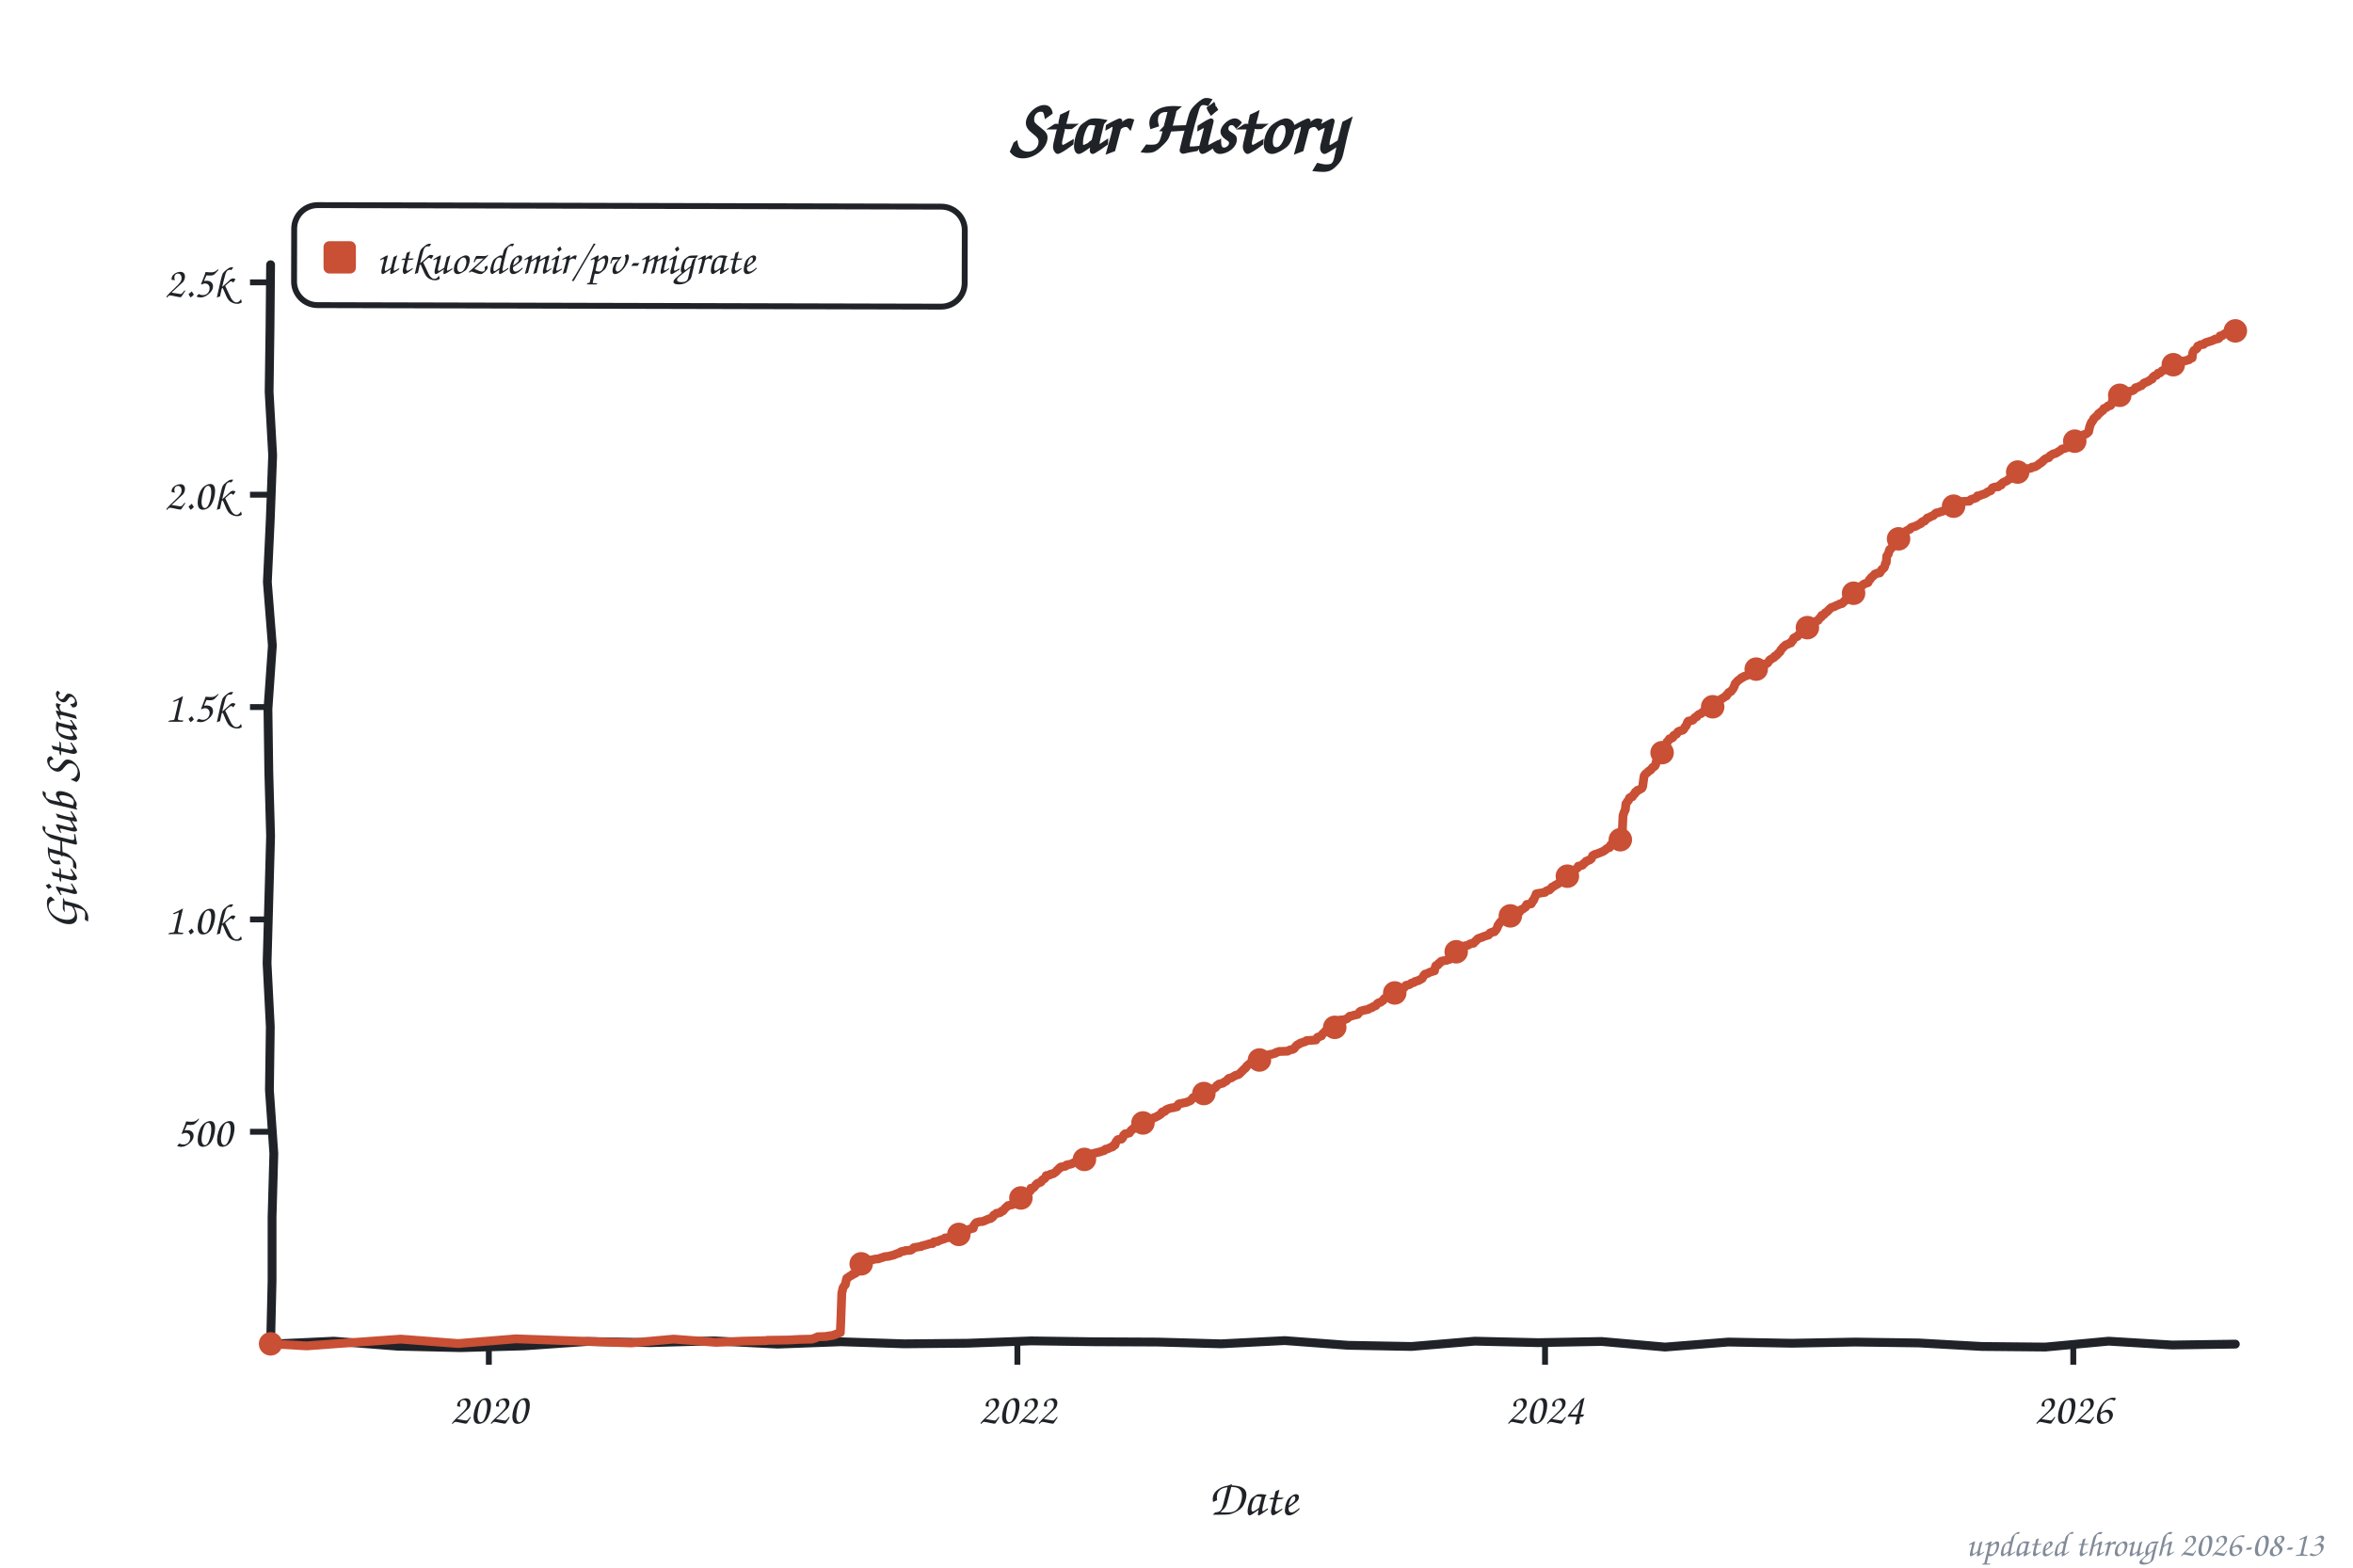
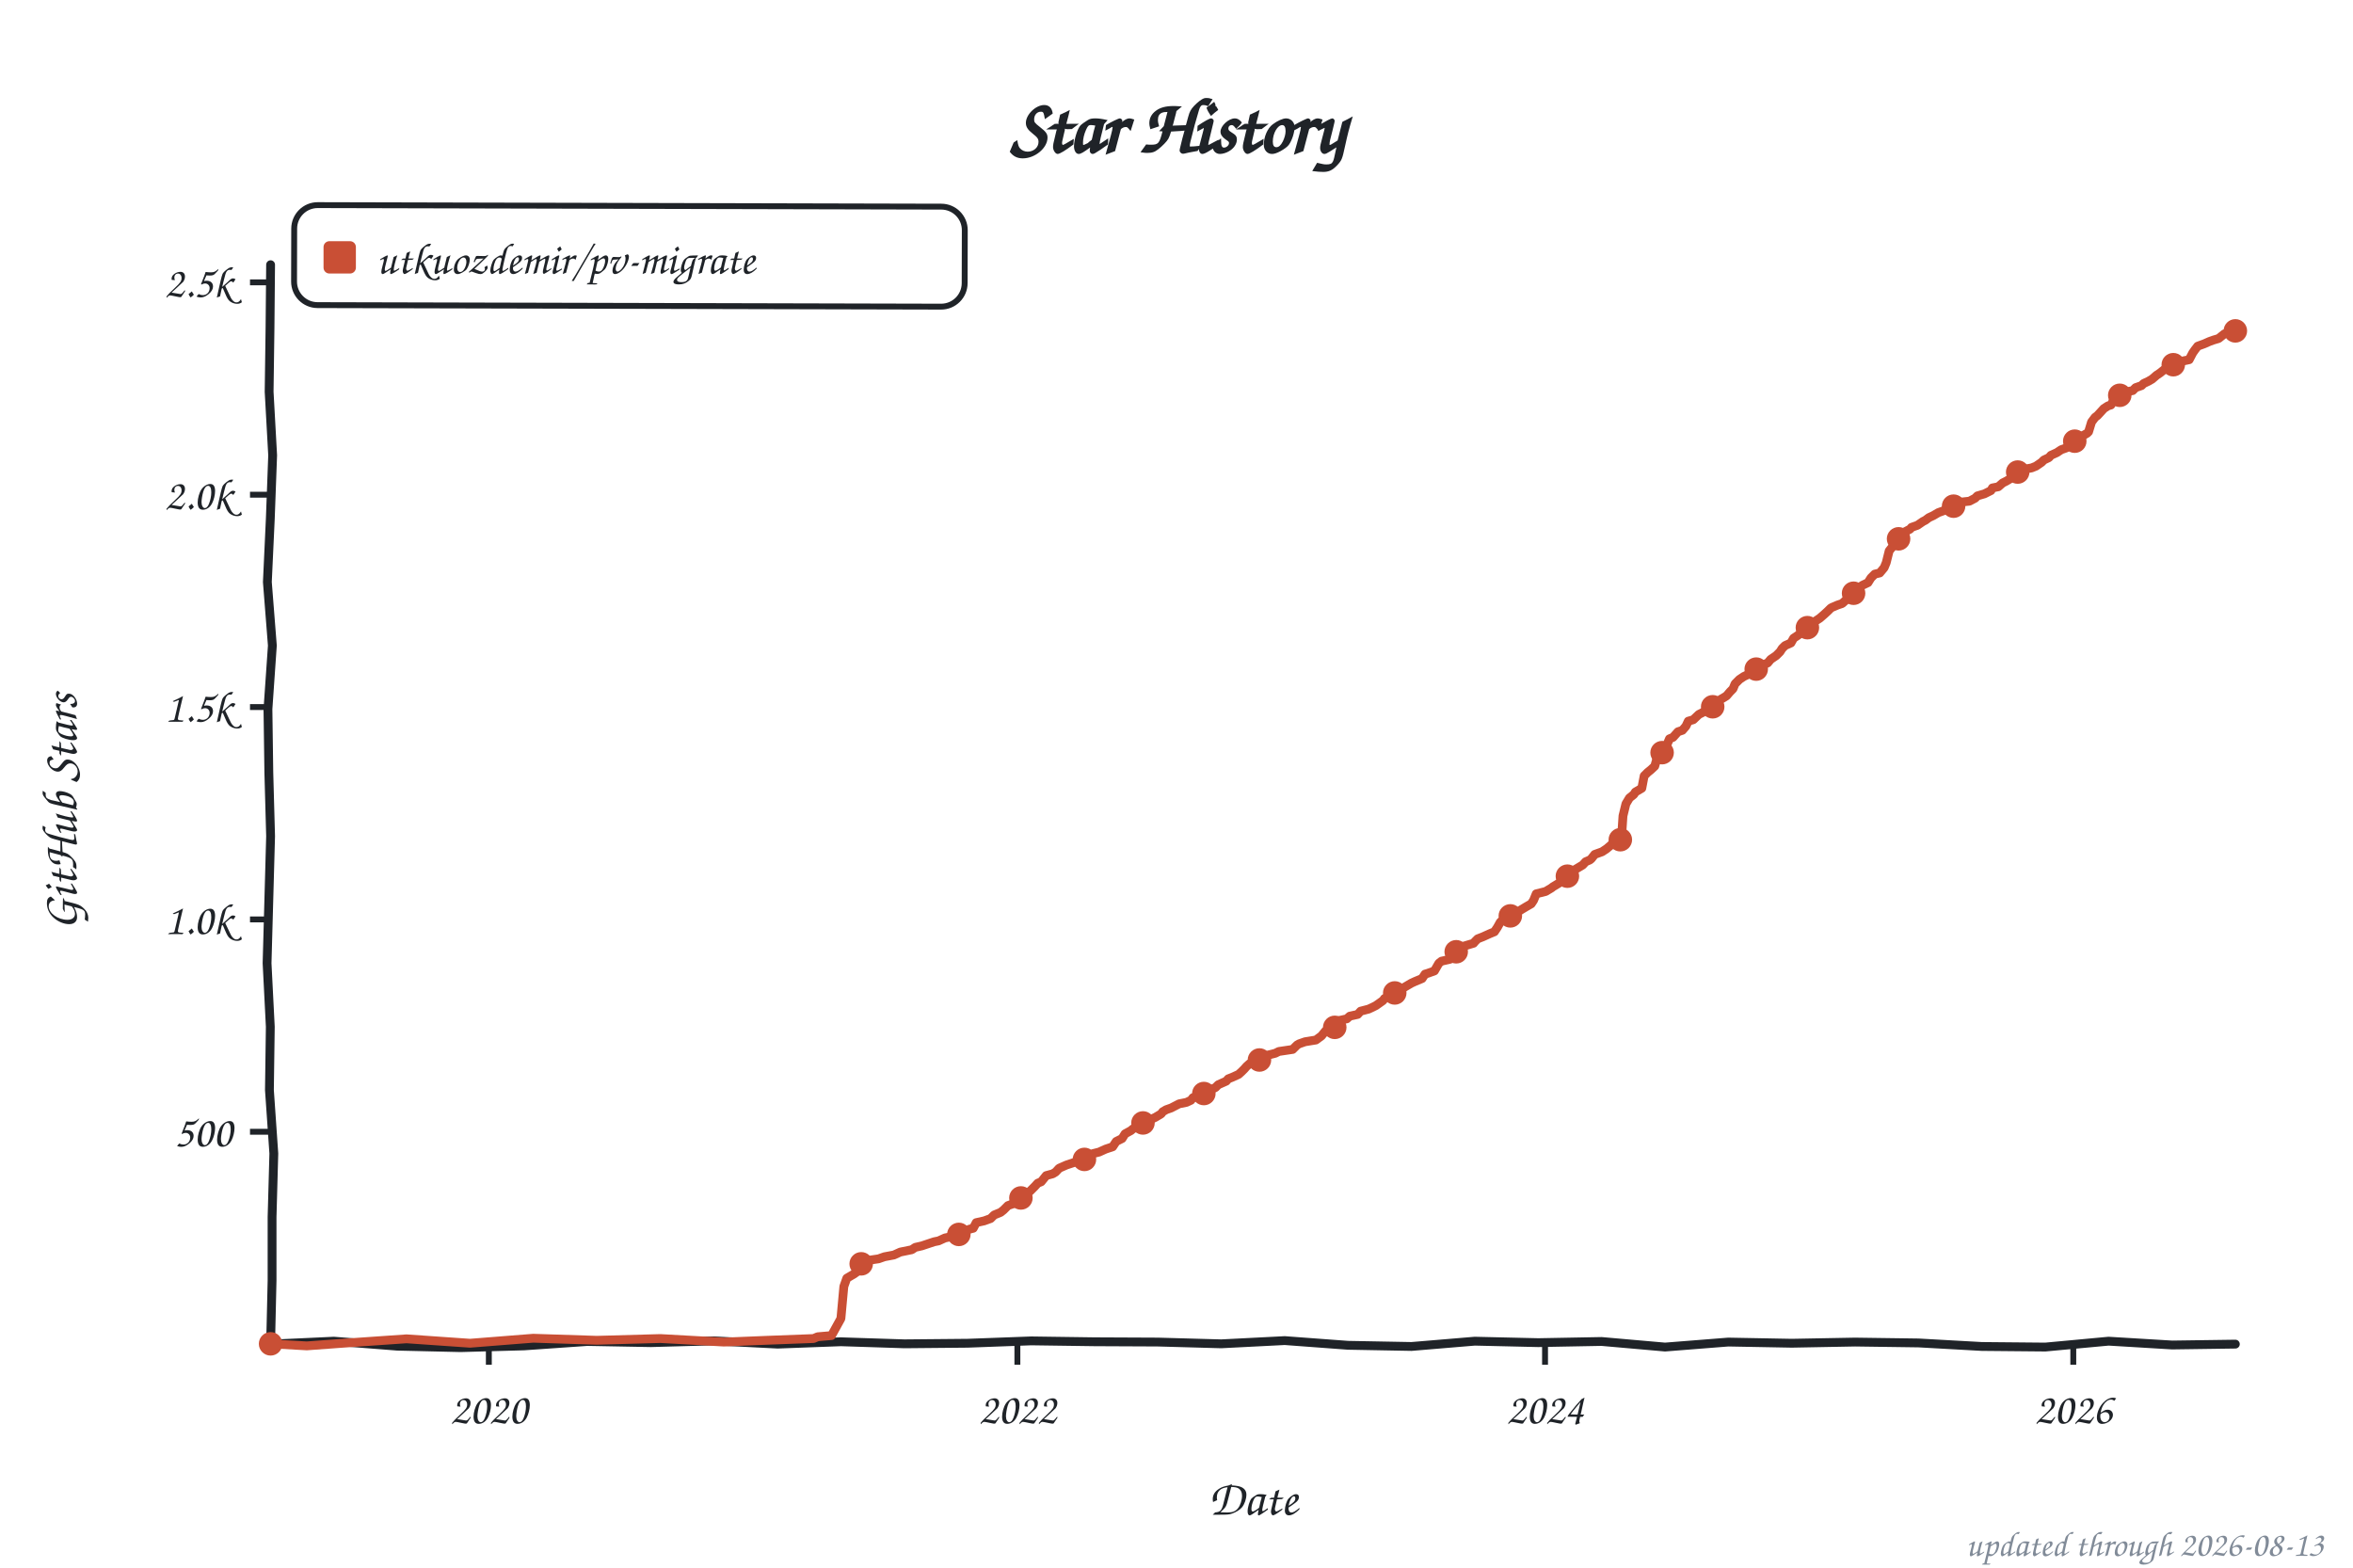
<svg xmlns="http://www.w3.org/2000/svg" width="800" height="533" viewBox="0 0 800 533" role="img" aria-label="Star history of utkuozdemir/pv-migrate">
  <style>text{font-family:"Comic Sans MS","Chalkboard SE","Comic Neue","Marker Felt",cursive}</style>
  <text x="400" y="52" font-size="26" font-weight="bold" text-anchor="middle" fill="#1f2328">Star History</text>
  <rect x="100" y="70" width="228" height="34" rx="8" fill="none" stroke="#1f2328" stroke-width="2" transform="rotate(0.14 214 87)" />
  <rect x="110" y="82" width="11" height="11" rx="2" fill="#c94f35" />
-   <text x="128" y="93" font-size="15" fill="#1f2328">utkuozdemir/pv-migrate</text>
+   <text x="128" y="93" font-size="15" fill="#1f2328" textLength="189" lengthAdjust="spacingAndGlyphs">utkuozdemir/pv-migrate</text>
  <line x1="85" y1="384.8" x2="92" y2="384.8" stroke="#1f2328" stroke-width="2" />
  <text x="79" y="389.8" font-size="15" text-anchor="end" fill="#1f2328">500</text>
  <line x1="85" y1="312.6" x2="92" y2="312.6" stroke="#1f2328" stroke-width="2" />
  <text x="79" y="317.6" font-size="15" text-anchor="end" fill="#1f2328">1.0k</text>
  <line x1="85" y1="240.4" x2="92" y2="240.4" stroke="#1f2328" stroke-width="2" />
  <text x="79" y="245.4" font-size="15" text-anchor="end" fill="#1f2328">1.5k</text>
  <line x1="85" y1="168.2" x2="92" y2="168.2" stroke="#1f2328" stroke-width="2" />
  <text x="79" y="173.2" font-size="15" text-anchor="end" fill="#1f2328">2.0k</text>
  <line x1="85" y1="96.0" x2="92" y2="96.0" stroke="#1f2328" stroke-width="2" />
  <text x="79" y="101.0" font-size="15" text-anchor="end" fill="#1f2328">2.5k</text>
  <line x1="166.2" y1="457" x2="166.2" y2="464" stroke="#1f2328" stroke-width="2" />
  <text x="166.2" y="484" font-size="15" text-anchor="middle" fill="#1f2328">2020</text>
  <line x1="345.9" y1="457" x2="345.9" y2="464" stroke="#1f2328" stroke-width="2" />
  <text x="345.9" y="484" font-size="15" text-anchor="middle" fill="#1f2328">2022</text>
  <line x1="525.3" y1="457" x2="525.3" y2="464" stroke="#1f2328" stroke-width="2" />
  <text x="525.3" y="484" font-size="15" text-anchor="middle" fill="#1f2328">2024</text>
  <line x1="704.9" y1="457" x2="704.9" y2="464" stroke="#1f2328" stroke-width="2" />
  <text x="704.9" y="484" font-size="15" text-anchor="middle" fill="#1f2328">2026</text>
  <text x="426" y="515" font-size="17" text-anchor="middle" fill="#1f2328">Date</text>
  <text x="26" y="276" font-size="17" text-anchor="middle" fill="#1f2328" transform="rotate(-90 26 276)">GitHub Stars</text>
  <path d="M 92.0,90.0 L 91.8,111.6 L 91.5,133.2 L 92.7,154.8 L 91.9,176.4 L 90.9,197.9 L 92.6,219.5 L 91.1,241.1 L 91.4,262.7 L 92.0,284.3 L 91.4,305.9 L 90.8,327.5 L 91.9,349.1 L 91.6,370.6 L 93.1,392.2 L 92.5,413.8 L 92.5,435.4 L 92.0,457.0 L 113.5,456.0 L 135.1,457.7 L 156.6,458.2 L 178.2,457.6 L 199.7,456.1 L 221.3,456.5 L 242.8,455.9 L 264.4,457.0 L 285.9,456.2 L 307.5,456.9 L 329.0,456.7 L 350.6,455.9 L 372.1,456.2 L 393.7,456.3 L 415.2,456.9 L 436.8,455.8 L 458.3,457.4 L 479.9,457.8 L 501.4,456.0 L 523.0,456.5 L 544.5,456.1 L 566.1,458.0 L 587.6,456.3 L 609.2,456.7 L 630.7,456.3 L 652.3,456.6 L 673.8,457.8 L 695.4,458.0 L 716.9,456.0 L 738.5,457.3 L 760.0,457.0" fill="none" stroke="#1f2328" stroke-width="3" stroke-linecap="round" stroke-linejoin="round" />
-   <path d="M 92.0,456.9 L 104.3,457.6 L 116.6,456.7 L 136.2,455.3 L 155.8,456.8 L 175.4,455.2 L 195.0,455.9 L 214.6,456.6 L 229.0,455.3 L 243.4,456.4 L 246.1,456.3 L 250.0,456.1 L 252.2,456.0 L 260.6,455.8 L 260.8,455.7 L 268.2,455.6 L 271.7,455.4 L 276.1,455.3 L 276.6,455.1 L 277.1,455.0 L 277.3,454.8 L 277.8,454.7 L 278.0,454.5 L 281.0,454.4 L 281.2,454.3 L 282.7,454.1 L 283.2,454.0 L 285.4,453.2 L 285.7,453.1 L 285.9,448.3 L 286.2,439.7 L 286.4,438.8 L 286.6,437.9 L 286.9,437.4 L 287.1,437.1 L 287.4,436.8 L 287.6,435.8 L 287.9,434.6 L 288.1,434.5 L 288.4,434.3 L 288.6,434.2 L 288.9,433.9 L 289.6,433.6 L 289.8,433.3 L 290.3,433.2 L 290.6,433.0 L 290.8,432.9 L 291.1,432.7 L 291.3,432.5 L 291.6,432.2 L 292.1,431.9 L 292.3,430.3 L 292.5,430.0 L 292.8,429.7 L 293.0,429.6 L 293.5,429.4 L 294.5,429.3 L 294.8,429.1 L 295.3,428.8 L 295.7,428.6 L 296.0,428.4 L 296.7,428.3 L 297.5,428.1 L 298.7,428.0 L 299.2,427.8 L 300.2,427.5 L 300.4,427.4 L 300.7,427.3 L 302.4,427.1 L 302.6,427.0 L 303.9,426.7 L 304.3,426.5 L 305.1,426.2 L 305.8,426.0 L 306.1,425.7 L 306.6,425.5 L 307.3,425.4 L 307.8,425.2 L 309.5,425.1 L 310.0,424.9 L 310.5,424.4 L 310.7,424.2 L 311.2,424.1 L 312.5,423.9 L 313.2,423.8 L 313.4,423.6 L 313.9,423.5 L 315.4,423.1 L 315.9,422.9 L 317.1,422.8 L 317.4,422.3 L 317.6,422.2 L 318.8,422.1 L 319.1,421.9 L 319.8,421.6 L 320.1,421.5 L 321.1,421.2 L 321.3,420.9 L 322.5,420.8 L 324.5,420.5 L 325.7,420.0 L 326.0,419.7 L 326.2,419.5 L 326.5,419.3 L 327.2,419.2 L 327.4,418.9 L 328.2,418.7 L 328.9,418.3 L 329.2,418.2 L 329.4,418.0 L 329.7,417.9 L 330.4,417.7 L 330.9,417.6 L 331.1,416.7 L 331.4,416.3 L 331.6,416.0 L 331.9,415.7 L 332.9,415.4 L 334.1,415.3 L 334.6,415.1 L 335.3,414.8 L 336.0,414.5 L 336.3,414.4 L 336.8,414.3 L 337.0,414.1 L 337.5,413.8 L 337.8,413.2 L 338.0,413.1 L 338.5,412.8 L 338.8,412.5 L 339.7,412.4 L 340.2,412.2 L 340.5,411.8 L 341.0,411.7 L 341.2,411.4 L 341.5,411.1 L 341.9,410.6 L 342.2,410.4 L 342.7,409.9 L 343.2,409.8 L 344.2,409.6 L 344.4,409.3 L 344.7,409.2 L 345.4,408.8 L 345.6,408.6 L 346.1,408.3 L 346.4,408.2 L 346.6,408.0 L 346.9,407.8 L 347.1,407.3 L 347.4,407.0 L 347.6,406.9 L 348.1,406.5 L 348.6,406.3 L 348.8,406.0 L 349.1,405.9 L 349.3,405.4 L 349.8,405.3 L 350.3,404.9 L 350.5,404.0 L 351.3,403.9 L 351.8,403.4 L 352.0,403.1 L 352.3,402.7 L 352.5,402.6 L 352.8,402.3 L 353.5,402.1 L 353.7,402.0 L 354.0,401.8 L 354.2,401.4 L 354.5,401.1 L 355.2,400.7 L 355.5,400.3 L 355.7,399.7 L 356.9,399.5 L 357.2,399.2 L 357.9,399.1 L 358.2,399.0 L 358.4,398.8 L 358.9,398.5 L 359.2,398.2 L 359.4,397.9 L 359.6,397.8 L 359.9,397.5 L 360.1,397.2 L 360.4,397.1 L 360.6,396.8 L 362.3,396.5 L 362.6,396.1 L 363.6,395.9 L 364.1,395.8 L 364.6,395.6 L 365.3,395.2 L 367.0,394.9 L 367.3,394.8 L 367.8,394.6 L 368.0,394.5 L 368.7,394.2 L 369.2,394.0 L 370.0,393.9 L 370.2,393.8 L 370.5,393.5 L 370.7,393.2 L 370.9,393.0 L 371.2,392.7 L 371.4,392.3 L 371.7,392.2 L 372.4,392.0 L 372.9,391.9 L 373.7,391.7 L 374.1,391.6 L 374.9,391.3 L 375.4,391.2 L 375.9,390.7 L 376.6,390.6 L 377.6,390.1 L 378.1,390.0 L 378.3,389.9 L 378.6,389.4 L 379.1,389.3 L 379.3,388.6 L 379.5,388.1 L 379.8,387.8 L 380.0,387.5 L 380.3,387.4 L 381.3,387.3 L 381.5,387.1 L 381.8,386.7 L 382.0,386.0 L 382.5,385.5 L 383.2,385.4 L 384.0,385.2 L 384.5,384.4 L 384.7,384.2 L 385.0,384.1 L 385.2,383.8 L 385.4,383.6 L 385.7,383.5 L 385.9,383.4 L 386.4,383.2 L 386.9,383.1 L 387.4,382.8 L 387.7,382.2 L 387.9,381.9 L 388.6,381.8 L 389.1,381.6 L 389.4,381.5 L 389.6,381.3 L 389.9,381.2 L 390.4,380.9 L 391.3,380.6 L 391.6,380.5 L 392.1,380.2 L 392.3,380.0 L 392.8,379.9 L 393.3,379.6 L 393.6,379.5 L 393.8,379.3 L 394.1,379.2 L 394.5,378.9 L 394.8,378.7 L 395.0,378.2 L 395.3,378.0 L 396.0,377.9 L 396.3,377.6 L 396.5,377.3 L 397.0,377.1 L 397.2,377.0 L 397.5,376.9 L 398.2,376.7 L 399.0,376.6 L 399.7,376.4 L 400.2,376.3 L 400.4,375.8 L 400.7,375.4 L 400.9,375.3 L 401.9,375.1 L 403.4,374.8 L 403.6,374.7 L 404.1,374.5 L 404.6,374.3 L 404.9,374.1 L 405.1,373.8 L 405.4,373.5 L 405.6,373.2 L 406.6,373.0 L 407.1,372.8 L 407.3,372.5 L 408.1,372.4 L 408.6,372.2 L 408.8,372.1 L 409.0,371.9 L 409.3,371.8 L 409.8,371.5 L 410.3,371.4 L 411.3,370.6 L 411.7,370.5 L 412.2,370.2 L 412.7,370.1 L 413.0,369.9 L 413.2,369.8 L 413.5,369.5 L 413.7,369.1 L 414.2,368.8 L 414.4,368.6 L 415.7,368.3 L 415.9,368.2 L 416.2,367.9 L 416.9,367.6 L 417.2,367.3 L 417.4,367.0 L 417.6,366.8 L 417.9,366.6 L 418.6,366.5 L 418.9,366.3 L 419.1,366.2 L 419.6,365.9 L 420.1,365.6 L 420.6,365.5 L 421.1,365.3 L 421.3,365.2 L 421.6,364.9 L 422.1,364.4 L 422.3,364.2 L 422.6,363.9 L 422.8,363.7 L 423.1,363.4 L 423.3,363.3 L 423.5,363.1 L 423.8,362.6 L 424.0,362.4 L 424.3,362.1 L 424.5,362.0 L 424.8,361.7 L 425.3,361.6 L 425.5,361.4 L 425.8,361.3 L 426.0,361.1 L 427.7,361.0 L 428.0,360.7 L 428.2,360.4 L 428.5,360.1 L 428.7,360.0 L 429.2,359.8 L 429.7,359.5 L 429.9,359.4 L 430.4,359.1 L 430.9,358.8 L 431.2,358.7 L 431.7,358.5 L 432.6,358.4 L 433.1,358.2 L 433.6,358.1 L 433.9,357.8 L 434.4,357.7 L 434.8,357.5 L 437.8,357.4 L 438.3,357.1 L 438.8,356.9 L 439.5,356.8 L 439.8,356.6 L 440.0,356.5 L 440.3,356.1 L 440.7,355.6 L 441.0,355.3 L 441.2,355.2 L 441.5,355.1 L 441.7,354.9 L 442.0,354.8 L 442.2,354.6 L 442.7,354.5 L 443.2,354.3 L 443.7,354.2 L 444.2,353.8 L 447.4,353.6 L 447.9,352.7 L 448.1,352.6 L 448.6,352.5 L 448.9,352.3 L 449.3,352.2 L 449.6,351.6 L 449.8,351.4 L 450.1,351.2 L 450.6,350.6 L 451.1,350.4 L 452.1,350.0 L 452.8,349.9 L 453.5,349.7 L 453.8,349.3 L 454.0,348.3 L 454.3,347.8 L 454.5,347.7 L 454.8,347.4 L 455.0,347.1 L 455.2,347.0 L 455.7,346.8 L 457.2,346.7 L 457.5,346.5 L 457.9,346.4 L 458.4,346.0 L 458.7,345.7 L 458.9,345.5 L 459.7,345.4 L 460.2,345.2 L 460.7,345.1 L 461.6,344.9 L 461.9,344.5 L 462.4,343.9 L 462.6,343.8 L 463.6,343.5 L 464.1,343.4 L 465.1,343.2 L 465.3,343.1 L 465.6,342.9 L 465.8,342.8 L 466.6,342.5 L 466.8,342.3 L 467.0,342.2 L 467.3,342.1 L 467.8,341.9 L 468.0,341.6 L 468.3,341.2 L 468.8,340.9 L 469.3,340.8 L 470.0,340.3 L 470.2,340.2 L 470.5,339.7 L 470.7,339.5 L 471.2,339.2 L 471.5,339.0 L 472.0,338.9 L 472.2,338.3 L 472.5,338.2 L 472.9,338.0 L 473.9,337.7 L 474.2,337.6 L 475.2,337.4 L 475.4,337.0 L 475.9,336.6 L 476.6,336.1 L 477.1,336.0 L 477.4,335.8 L 477.6,335.6 L 477.9,335.1 L 478.1,335.0 L 479.1,334.8 L 479.6,334.5 L 479.8,334.3 L 480.8,334.0 L 481.1,333.7 L 482.3,333.4 L 482.5,333.2 L 482.8,333.1 L 483.0,333.0 L 483.3,332.8 L 483.5,332.7 L 484.0,331.8 L 484.2,331.5 L 484.5,331.2 L 485.0,331.1 L 485.5,330.9 L 486.0,330.6 L 486.7,330.4 L 487.2,330.2 L 487.7,330.1 L 487.9,329.1 L 488.2,328.3 L 488.7,328.2 L 488.9,328.1 L 489.2,327.5 L 489.7,327.3 L 489.9,326.9 L 490.1,326.8 L 491.1,326.6 L 491.9,326.5 L 492.1,326.3 L 492.8,326.2 L 493.1,326.0 L 493.3,325.9 L 494.1,325.7 L 494.3,325.5 L 494.6,325.2 L 494.8,324.9 L 495.1,323.6 L 495.3,323.3 L 495.6,322.7 L 496.3,322.6 L 496.5,322.4 L 496.8,322.1 L 497.0,322.0 L 497.3,321.8 L 498.0,321.6 L 499.0,321.4 L 499.2,321.3 L 499.7,321.0 L 500.2,320.8 L 501.0,320.7 L 501.2,320.4 L 501.5,320.1 L 501.7,320.0 L 501.9,319.7 L 502.2,319.5 L 502.4,319.2 L 503.4,318.8 L 503.9,318.7 L 504.2,318.5 L 505.1,318.2 L 505.4,318.1 L 506.1,317.9 L 506.4,317.5 L 506.6,317.2 L 507.1,317.1 L 507.3,316.9 L 508.1,316.8 L 508.3,316.5 L 508.6,316.2 L 508.8,315.9 L 509.1,315.3 L 509.3,314.6 L 509.6,314.3 L 509.8,313.9 L 510.1,313.5 L 510.3,313.3 L 510.5,313.2 L 510.8,312.9 L 511.3,312.7 L 512.0,312.5 L 512.3,312.3 L 512.5,312.2 L 513.0,312.0 L 513.2,311.6 L 513.5,311.4 L 514.2,311.3 L 515.0,310.9 L 515.2,310.6 L 515.5,310.4 L 515.7,310.3 L 516.0,310.1 L 516.7,310.0 L 516.9,309.4 L 517.2,309.3 L 517.7,309.1 L 517.9,309.0 L 518.2,308.7 L 518.7,308.4 L 518.9,307.8 L 519.1,307.5 L 519.9,307.4 L 520.6,307.3 L 520.9,306.8 L 521.1,306.2 L 521.4,306.1 L 521.8,305.1 L 522.1,304.5 L 522.3,303.9 L 522.8,303.8 L 524.6,303.5 L 525.3,303.4 L 525.5,303.1 L 526.0,302.8 L 526.8,302.6 L 527.0,302.3 L 527.3,302.1 L 527.5,301.9 L 527.7,301.6 L 528.0,301.5 L 528.5,301.2 L 528.7,301.0 L 529.2,300.8 L 529.5,300.6 L 529.7,300.5 L 530.0,300.3 L 530.5,299.7 L 530.7,299.6 L 530.9,299.5 L 531.2,299.3 L 531.9,299.0 L 532.2,298.4 L 532.4,298.2 L 532.9,297.9 L 533.4,297.7 L 533.6,297.4 L 533.9,296.9 L 534.1,296.6 L 534.4,296.3 L 534.6,296.1 L 535.1,295.8 L 535.6,295.7 L 535.9,295.4 L 536.1,295.3 L 536.4,295.0 L 536.6,294.5 L 537.6,294.3 L 538.1,294.1 L 538.3,293.7 L 538.6,293.5 L 538.8,293.4 L 539.1,293.0 L 539.3,292.8 L 539.8,292.7 L 540.0,292.5 L 540.5,292.4 L 540.8,292.1 L 541.0,292.0 L 541.3,291.4 L 541.5,290.9 L 541.8,290.8 L 542.2,290.5 L 542.7,290.4 L 543.5,290.1 L 544.0,289.9 L 544.7,289.6 L 545.0,289.5 L 545.9,288.9 L 546.2,288.6 L 546.4,288.5 L 546.7,288.3 L 547.2,288.2 L 547.4,287.6 L 547.7,287.2 L 547.9,287.0 L 548.1,286.8 L 548.6,286.5 L 549.4,286.2 L 549.9,286.0 L 550.4,285.7 L 550.9,285.5 L 551.3,285.0 L 551.6,282.0 L 551.8,277.4 L 552.1,276.4 L 552.3,275.9 L 552.6,275.3 L 552.8,273.3 L 553.1,272.9 L 553.3,272.5 L 553.6,272.2 L 553.8,271.9 L 554.0,271.3 L 554.5,271.0 L 555.0,270.9 L 555.3,270.3 L 555.5,270.1 L 555.8,269.9 L 556.0,269.3 L 556.5,269.1 L 556.7,268.7 L 557.2,268.6 L 557.5,268.4 L 558.2,268.0 L 558.5,267.4 L 558.7,265.8 L 559.0,263.8 L 559.2,263.5 L 559.5,263.1 L 559.9,262.8 L 560.2,262.6 L 560.4,262.3 L 560.7,262.1 L 561.2,261.8 L 561.4,261.5 L 561.7,261.2 L 561.9,260.9 L 562.2,260.8 L 562.4,260.6 L 562.6,260.5 L 562.9,260.0 L 563.1,259.0 L 563.4,258.4 L 563.6,257.0 L 563.9,256.6 L 564.1,256.3 L 564.6,256.1 L 564.9,256.0 L 565.1,255.9 L 565.6,255.7 L 565.8,255.4 L 566.1,255.3 L 566.3,254.3 L 566.6,253.4 L 566.8,252.2 L 567.1,252.0 L 567.3,251.7 L 567.6,251.2 L 568.1,251.1 L 568.5,250.9 L 568.8,250.7 L 569.0,250.1 L 569.3,249.9 L 570.0,249.6 L 570.5,248.8 L 571.0,248.6 L 571.2,248.5 L 572.0,248.3 L 572.2,248.2 L 572.5,247.9 L 572.7,247.5 L 573.0,247.0 L 573.2,246.9 L 573.5,246.3 L 573.7,245.6 L 574.0,245.2 L 574.9,245.0 L 575.4,244.9 L 575.7,244.7 L 575.9,244.4 L 576.2,244.0 L 576.9,243.7 L 577.1,243.3 L 577.4,243.1 L 577.6,242.9 L 578.4,242.6 L 578.6,242.4 L 578.9,242.1 L 579.4,241.8 L 579.6,241.7 L 580.3,241.4 L 580.6,241.3 L 580.8,241.1 L 581.1,240.8 L 581.8,240.7 L 582.1,240.4 L 582.3,240.3 L 582.8,240.1 L 583.0,240.0 L 583.3,239.8 L 583.5,239.7 L 583.8,239.2 L 584.0,239.0 L 584.3,238.4 L 584.5,238.2 L 584.8,238.1 L 585.0,237.8 L 585.5,237.5 L 585.7,237.4 L 586.0,237.2 L 586.2,237.1 L 586.5,236.8 L 587.0,236.6 L 587.2,236.1 L 587.5,235.9 L 587.7,235.5 L 588.2,235.2 L 588.5,235.1 L 588.7,234.8 L 588.9,234.6 L 589.2,234.2 L 589.4,233.8 L 589.7,233.2 L 589.9,232.5 L 590.7,231.6 L 590.9,231.4 L 591.2,231.2 L 591.4,231.0 L 591.6,230.9 L 591.9,230.7 L 592.1,230.4 L 592.6,230.3 L 592.9,230.0 L 593.9,229.7 L 594.1,229.6 L 594.4,229.3 L 594.6,229.1 L 594.8,228.8 L 595.1,228.6 L 595.3,228.4 L 595.6,228.3 L 596.1,228.0 L 596.3,227.8 L 596.8,227.7 L 597.1,227.5 L 597.5,227.1 L 597.8,227.0 L 598.3,226.8 L 598.5,226.5 L 598.8,226.4 L 599.3,226.1 L 600.0,225.8 L 600.5,225.7 L 601.0,225.4 L 601.2,225.1 L 601.5,224.7 L 601.7,224.4 L 602.0,224.2 L 602.7,223.8 L 603.2,223.5 L 603.4,223.1 L 603.9,222.9 L 604.2,222.6 L 604.4,222.3 L 604.7,222.1 L 604.9,221.8 L 605.2,221.6 L 605.4,221.1 L 605.9,220.5 L 606.1,220.3 L 606.4,219.9 L 606.6,219.8 L 606.9,219.5 L 607.1,219.3 L 607.9,219.0 L 608.1,218.9 L 608.4,218.7 L 608.9,218.6 L 609.3,217.9 L 609.6,217.7 L 609.8,217.0 L 610.3,216.7 L 611.1,216.4 L 611.3,216.0 L 611.6,215.9 L 611.8,215.7 L 612.0,215.6 L 612.3,215.0 L 613.3,214.4 L 613.5,213.7 L 613.8,213.5 L 614.5,213.4 L 614.8,213.1 L 615.2,213.0 L 615.5,212.8 L 615.7,212.7 L 616.0,212.2 L 616.2,212.1 L 616.5,211.8 L 616.7,211.5 L 618.2,210.9 L 618.4,210.5 L 618.7,210.2 L 618.9,209.9 L 619.2,209.8 L 619.4,209.2 L 619.9,209.1 L 620.2,208.9 L 620.4,208.6 L 620.6,208.3 L 620.9,208.2 L 621.4,207.8 L 621.6,207.5 L 621.9,207.3 L 622.1,207.0 L 622.4,206.8 L 622.6,206.6 L 622.9,206.5 L 623.4,206.3 L 623.8,206.2 L 624.3,205.9 L 624.8,205.7 L 625.1,205.6 L 625.3,205.5 L 625.6,205.3 L 626.3,205.2 L 626.5,205.0 L 626.8,204.7 L 627.0,204.4 L 627.3,204.3 L 627.5,203.9 L 627.8,203.6 L 628.3,203.4 L 628.5,203.3 L 629.0,202.9 L 629.3,202.3 L 629.5,202.1 L 629.7,202.0 L 630.0,201.8 L 630.2,201.7 L 630.5,201.6 L 630.7,201.0 L 631.0,200.7 L 631.2,200.5 L 632.0,200.3 L 632.2,200.0 L 632.7,199.7 L 632.9,199.2 L 633.2,199.0 L 633.4,198.8 L 633.9,198.5 L 634.2,198.4 L 635.1,198.1 L 635.6,197.1 L 635.9,196.9 L 636.1,196.5 L 636.4,196.2 L 636.9,195.8 L 637.1,195.6 L 637.4,195.2 L 637.9,195.1 L 638.1,194.9 L 639.1,194.8 L 639.3,194.5 L 639.8,193.6 L 640.1,193.5 L 640.3,193.2 L 640.6,193.0 L 640.8,192.5 L 641.0,191.6 L 641.3,191.3 L 641.5,189.0 L 641.8,188.6 L 642.0,188.4 L 642.3,187.3 L 642.5,186.8 L 642.8,186.7 L 643.0,186.4 L 643.3,186.1 L 643.5,185.8 L 643.8,185.4 L 644.0,185.1 L 644.2,184.5 L 644.5,184.2 L 644.7,183.9 L 645.0,183.7 L 645.2,183.5 L 645.5,183.2 L 646.0,182.9 L 646.2,182.6 L 646.5,182.2 L 646.7,182.1 L 646.9,181.8 L 647.4,181.1 L 647.7,180.8 L 648.2,180.5 L 648.7,180.2 L 649.2,180.0 L 649.4,179.9 L 649.6,179.5 L 649.9,179.3 L 651.4,178.9 L 651.6,178.7 L 651.9,178.6 L 652.1,178.5 L 652.4,178.3 L 653.1,178.0 L 653.3,177.6 L 653.6,177.4 L 653.8,177.3 L 654.3,177.2 L 654.6,176.9 L 654.8,176.6 L 655.1,176.4 L 655.3,176.1 L 655.8,176.0 L 656.0,175.9 L 656.3,175.7 L 656.5,175.6 L 657.3,175.3 L 657.8,174.8 L 658.3,174.4 L 659.0,174.3 L 659.5,174.1 L 660.5,173.8 L 660.7,173.7 L 661.2,173.5 L 661.4,173.4 L 661.7,173.3 L 662.2,173.1 L 662.7,173.0 L 662.9,172.8 L 663.4,172.7 L 663.7,172.5 L 663.9,172.4 L 664.2,172.1 L 664.6,171.8 L 664.9,171.2 L 665.1,170.9 L 665.4,170.8 L 665.9,170.7 L 667.3,170.5 L 669.6,170.4 L 670.0,169.9 L 670.8,169.6 L 671.3,169.5 L 671.5,169.4 L 672.0,169.2 L 672.3,168.6 L 673.2,168.5 L 673.5,168.3 L 674.2,168.1 L 674.7,167.9 L 675.0,167.8 L 675.5,167.5 L 675.7,167.3 L 675.9,167.2 L 676.7,166.9 L 676.9,166.8 L 677.2,166.2 L 677.4,165.9 L 677.9,165.7 L 678.2,165.6 L 679.4,165.5 L 679.6,165.2 L 679.9,165.0 L 680.4,164.9 L 680.6,164.4 L 680.9,164.2 L 681.1,164.0 L 681.4,163.9 L 681.8,163.7 L 682.1,163.6 L 682.6,163.3 L 682.8,163.0 L 683.6,162.7 L 684.1,162.3 L 684.3,162.0 L 684.5,161.3 L 685.0,161.0 L 685.3,160.8 L 685.8,160.7 L 686.0,160.5 L 686.8,160.4 L 687.3,160.0 L 687.7,159.8 L 688.2,159.7 L 688.7,159.5 L 689.0,159.4 L 690.4,159.2 L 690.7,159.1 L 690.9,158.8 L 691.9,158.7 L 692.2,158.5 L 692.9,158.1 L 693.2,157.8 L 693.4,157.7 L 693.6,157.5 L 693.9,157.4 L 694.1,157.2 L 694.4,156.9 L 694.6,156.8 L 694.9,156.4 L 695.6,155.9 L 695.9,155.8 L 696.6,155.6 L 696.8,155.2 L 697.1,154.9 L 697.3,154.8 L 697.8,154.5 L 698.1,154.3 L 698.8,154.2 L 699.3,153.9 L 699.5,153.8 L 699.8,153.6 L 700.3,153.3 L 700.5,153.2 L 700.8,152.9 L 701.0,152.7 L 701.5,152.6 L 702.5,152.3 L 702.7,152.2 L 703.2,152.0 L 703.5,151.7 L 703.7,151.6 L 704.0,151.4 L 704.2,150.9 L 704.5,150.6 L 704.7,150.4 L 704.9,150.2 L 705.4,150.0 L 705.9,149.9 L 706.4,149.7 L 706.7,149.3 L 707.4,148.6 L 707.7,148.4 L 707.9,148.3 L 708.1,148.1 L 708.4,147.8 L 708.9,147.7 L 709.6,147.3 L 709.9,147.0 L 710.1,146.8 L 710.4,145.4 L 710.6,144.7 L 710.8,144.2 L 711.1,143.5 L 711.3,143.4 L 711.6,142.9 L 711.8,142.4 L 712.1,142.2 L 712.3,141.9 L 712.8,141.5 L 713.1,141.3 L 713.3,140.9 L 713.5,140.6 L 713.8,140.5 L 714.0,140.3 L 714.3,140.0 L 714.5,139.9 L 714.8,139.6 L 715.0,139.5 L 715.3,138.9 L 715.8,138.7 L 716.0,138.6 L 716.3,138.5 L 716.7,138.0 L 717.5,137.9 L 717.7,137.7 L 718.0,137.2 L 718.2,136.3 L 718.5,136.0 L 718.7,135.9 L 719.2,135.7 L 719.7,135.1 L 719.9,135.0 L 720.2,134.8 L 720.4,134.6 L 720.7,134.4 L 721.4,134.0 L 721.7,133.8 L 721.9,133.7 L 722.4,133.5 L 722.9,133.4 L 723.4,133.3 L 723.6,133.1 L 724.4,133.0 L 725.1,132.8 L 725.3,132.7 L 725.6,132.5 L 725.8,132.2 L 726.1,131.8 L 726.8,131.7 L 727.3,131.4 L 727.8,131.2 L 728.1,131.1 L 728.3,130.9 L 728.5,130.7 L 728.8,130.4 L 729.0,130.2 L 729.3,130.1 L 729.8,129.9 L 730.5,129.6 L 730.8,129.4 L 731.0,129.2 L 731.2,129.1 L 731.7,128.9 L 732.0,128.2 L 732.2,128.1 L 732.5,127.8 L 733.2,127.6 L 733.5,127.2 L 733.7,126.9 L 734.4,126.8 L 734.7,126.5 L 734.9,126.2 L 735.2,126.0 L 735.7,125.9 L 735.9,125.6 L 736.4,125.3 L 736.7,125.2 L 736.9,125.0 L 737.1,124.9 L 737.4,124.6 L 737.6,124.4 L 738.1,124.3 L 738.9,124.0 L 739.1,123.9 L 739.6,123.7 L 739.8,123.6 L 740.3,123.3 L 741.1,123.0 L 741.3,122.9 L 742.6,122.7 L 743.3,122.6 L 743.8,122.4 L 744.3,122.3 L 744.5,122.0 L 745.0,121.8 L 745.3,121.7 L 745.5,120.0 L 745.7,119.5 L 746.0,119.1 L 746.2,119.0 L 746.5,118.8 L 746.7,118.7 L 747.0,118.4 L 747.2,117.7 L 747.7,117.5 L 748.2,117.2 L 749.2,117.1 L 749.4,116.9 L 749.7,116.6 L 749.9,116.5 L 750.2,116.4 L 750.9,116.2 L 751.2,116.1 L 751.9,115.9 L 752.1,115.8 L 752.6,115.6 L 752.9,115.5 L 753.1,115.3 L 754.1,115.2 L 754.3,115.1 L 754.6,114.8 L 754.8,114.2 L 755.6,114.1 L 755.8,113.9 L 756.3,113.5 L 757.3,113.3 L 757.5,113.2 L 758.0,113.0 L 759.5,112.6 L 759.8,112.5 L 760.0,112.5" fill="none" stroke="#c94f35" stroke-width="3" stroke-linecap="round" stroke-linejoin="round" />
+   <path d="M 92.0,456.9 L 104.3,457.6 L 116.6,456.7 L 138.2,455.2 L 159.8,456.7 L 181.3,455.0 L 202.9,455.7 L 224.5,455.1 L 246.1,456.3 L 260.8,455.7 L 276.6,455.1 L 278.0,454.5 L 282.7,454.1 L 285.9,448.3 L 286.9,437.4 L 287.9,434.6 L 289.6,433.6 L 290.3,433.2 L 292.1,431.9 L 292.5,430.0 L 293.5,429.4 L 296.0,428.4 L 298.7,428.0 L 300.7,427.3 L 303.9,426.7 L 306.1,425.7 L 310.0,424.9 L 311.2,424.1 L 313.4,423.6 L 317.6,422.2 L 319.1,421.9 L 321.3,420.9 L 325.7,420.0 L 327.4,418.9 L 329.7,417.9 L 330.9,417.6 L 331.9,415.7 L 334.6,415.1 L 336.8,414.3 L 338.0,413.1 L 340.2,412.2 L 341.2,411.4 L 342.7,409.9 L 344.7,409.2 L 346.6,408.0 L 347.4,407.0 L 348.6,406.3 L 350.3,404.9 L 351.8,403.4 L 352.8,402.3 L 354.0,401.8 L 355.7,399.7 L 357.9,399.1 L 358.9,398.5 L 360.1,397.2 L 362.6,396.1 L 365.3,395.2 L 367.3,394.8 L 370.0,393.9 L 370.9,393.0 L 371.7,392.2 L 373.7,391.7 L 375.9,390.7 L 378.3,389.9 L 379.5,388.1 L 381.5,387.1 L 382.5,385.5 L 384.5,384.4 L 385.2,383.8 L 387.4,382.8 L 387.9,381.9 L 389.6,381.3 L 391.3,380.6 L 392.8,379.9 L 394.8,378.7 L 395.3,378.0 L 396.5,377.3 L 398.2,376.7 L 400.9,375.3 L 403.4,374.8 L 404.9,374.1 L 405.6,373.2 L 408.6,372.2 L 409.8,371.5 L 411.3,370.6 L 413.2,369.8 L 414.2,368.8 L 416.9,367.6 L 417.6,366.8 L 418.9,366.3 L 421.1,365.3 L 422.1,364.4 L 423.1,363.4 L 423.8,362.6 L 424.8,361.7 L 427.7,361.0 L 428.5,360.1 L 429.7,359.5 L 431.2,358.7 L 433.6,358.1 L 434.8,357.5 L 439.5,356.8 L 441.0,355.3 L 441.7,354.9 L 443.7,354.2 L 447.4,353.6 L 449.3,352.2 L 450.6,350.6 L 453.5,349.7 L 454.0,348.3 L 455.2,347.0 L 457.9,346.4 L 458.9,345.5 L 461.6,344.9 L 462.6,343.8 L 465.3,343.1 L 466.6,342.5 L 467.8,341.9 L 470.2,340.2 L 470.7,339.5 L 472.0,338.9 L 475.2,337.4 L 475.9,336.6 L 477.6,335.6 L 479.8,334.3 L 481.1,333.7 L 483.5,332.7 L 484.5,331.2 L 485.5,330.9 L 487.7,330.1 L 489.2,327.5 L 490.1,326.8 L 492.8,326.2 L 494.1,325.7 L 495.6,322.7 L 496.5,322.4 L 497.3,321.8 L 501.0,320.7 L 501.5,320.1 L 502.4,319.2 L 504.2,318.5 L 506.4,317.5 L 508.1,316.8 L 509.1,315.3 L 510.1,313.5 L 510.8,312.9 L 513.0,312.0 L 515.0,310.9 L 516.0,310.1 L 517.2,309.3 L 518.7,308.4 L 520.6,307.3 L 521.4,306.1 L 522.3,303.9 L 525.5,303.1 L 527.5,301.9 L 528.0,301.5 L 530.0,300.3 L 530.7,299.6 L 532.4,298.2 L 533.4,297.7 L 534.4,296.3 L 536.1,295.3 L 538.1,294.1 L 539.1,293.0 L 540.5,292.4 L 541.0,292.0 L 542.2,290.5 L 544.7,289.6 L 546.2,288.6 L 547.4,287.6 L 548.6,286.5 L 551.3,285.0 L 551.8,277.4 L 552.8,273.3 L 554.0,271.3 L 555.5,270.1 L 556.0,269.3 L 558.2,268.0 L 559.0,263.8 L 560.2,262.6 L 561.2,261.8 L 562.6,260.5 L 563.6,257.0 L 564.1,256.3 L 565.6,255.7 L 566.3,254.3 L 567.6,251.2 L 568.8,250.7 L 570.5,248.8 L 572.0,248.3 L 573.2,246.9 L 574.0,245.2 L 575.7,244.7 L 577.6,242.9 L 578.6,242.4 L 580.6,241.3 L 581.8,240.7 L 582.8,240.1 L 583.8,239.2 L 585.0,237.8 L 586.2,237.1 L 587.0,236.6 L 588.2,235.2 L 589.2,234.2 L 589.9,232.5 L 591.4,231.0 L 592.9,230.0 L 594.4,229.3 L 595.1,228.6 L 596.8,227.7 L 598.3,226.8 L 599.3,226.1 L 601.0,225.4 L 602.0,224.2 L 603.9,222.9 L 605.2,221.6 L 605.9,220.5 L 606.9,219.5 L 608.9,218.6 L 609.8,217.0 L 611.3,216.0 L 613.3,214.4 L 614.8,213.1 L 615.7,212.7 L 616.7,211.5 L 618.7,210.2 L 620.2,208.9 L 621.4,207.8 L 622.4,206.8 L 622.9,206.5 L 624.8,205.7 L 626.3,205.2 L 627.3,204.3 L 629.0,202.9 L 629.5,202.1 L 630.5,201.6 L 631.2,200.5 L 633.2,199.0 L 635.1,198.1 L 636.1,196.5 L 637.4,195.2 L 639.1,194.8 L 640.6,193.0 L 641.3,191.3 L 642.3,187.3 L 643.5,185.8 L 644.2,184.5 L 645.0,183.7 L 646.0,182.9 L 647.7,180.8 L 649.4,179.9 L 649.9,179.3 L 651.9,178.6 L 653.8,177.3 L 654.6,176.9 L 655.8,176.0 L 657.3,175.3 L 659.0,174.3 L 661.2,173.5 L 662.9,172.8 L 663.7,172.5 L 665.1,170.9 L 669.6,170.4 L 671.5,169.4 L 672.3,168.6 L 674.7,167.9 L 676.9,166.8 L 677.4,165.9 L 679.4,165.5 L 680.9,164.2 L 682.1,163.6 L 683.6,162.7 L 684.5,161.3 L 686.8,160.4 L 689.0,159.4 L 690.7,159.1 L 692.2,158.5 L 694.1,157.2 L 694.9,156.4 L 696.6,155.6 L 697.3,154.8 L 699.3,153.9 L 700.8,152.9 L 702.5,152.3 L 704.0,151.4 L 704.5,150.6 L 706.4,149.7 L 707.7,148.4 L 709.6,147.3 L 710.1,146.8 L 711.1,143.5 L 712.3,141.9 L 713.1,141.3 L 714.3,140.0 L 715.3,138.9 L 716.7,138.0 L 717.7,137.7 L 718.7,135.9 L 720.4,134.6 L 721.9,133.7 L 723.6,133.1 L 725.1,132.8 L 726.1,131.8 L 728.1,131.1 L 728.8,130.4 L 730.5,129.6 L 731.7,128.9 L 733.2,127.6 L 734.4,126.8 L 735.9,125.6 L 737.1,124.9 L 738.1,124.3 L 739.6,123.7 L 741.3,122.9 L 744.3,122.3 L 745.5,120.0 L 746.2,119.0 L 747.2,117.7 L 749.4,116.9 L 751.2,116.1 L 752.6,115.6 L 754.3,115.1 L 756.3,113.5 L 757.5,113.2 L 760.0,112.5" fill="none" stroke="#c94f35" stroke-width="3" stroke-linecap="round" stroke-linejoin="round" />
  <circle cx="92.0" cy="456.9" r="4" fill="#c94f35" />
  <circle cx="292.8" cy="429.7" r="4" fill="#c94f35" />
  <circle cx="326.0" cy="419.7" r="4" fill="#c94f35" />
  <circle cx="347.1" cy="407.3" r="4" fill="#c94f35" />
  <circle cx="368.7" cy="394.2" r="4" fill="#c94f35" />
  <circle cx="388.6" cy="381.8" r="4" fill="#c94f35" />
  <circle cx="409.3" cy="371.8" r="4" fill="#c94f35" />
  <circle cx="428.2" cy="360.4" r="4" fill="#c94f35" />
  <circle cx="453.8" cy="349.3" r="4" fill="#c94f35" />
  <circle cx="474.2" cy="337.6" r="4" fill="#c94f35" />
  <circle cx="495.1" cy="323.6" r="4" fill="#c94f35" />
  <circle cx="513.5" cy="311.4" r="4" fill="#c94f35" />
  <circle cx="532.9" cy="297.9" r="4" fill="#c94f35" />
  <circle cx="550.9" cy="285.5" r="4" fill="#c94f35" />
  <circle cx="565.1" cy="255.9" r="4" fill="#c94f35" />
  <circle cx="582.3" cy="240.3" r="4" fill="#c94f35" />
  <circle cx="597.1" cy="227.5" r="4" fill="#c94f35" />
  <circle cx="614.5" cy="213.4" r="4" fill="#c94f35" />
  <circle cx="630.2" cy="201.7" r="4" fill="#c94f35" />
  <circle cx="645.5" cy="183.2" r="4" fill="#c94f35" />
  <circle cx="664.2" cy="172.1" r="4" fill="#c94f35" />
  <circle cx="686.0" cy="160.5" r="4" fill="#c94f35" />
  <circle cx="705.4" cy="150.0" r="4" fill="#c94f35" />
  <circle cx="720.7" cy="134.4" r="4" fill="#c94f35" />
  <circle cx="738.9" cy="124.0" r="4" fill="#c94f35" />
  <circle cx="760.0" cy="112.5" r="4" fill="#c94f35" />
  <text x="790" y="529" font-size="12" text-anchor="end" fill="#818b98">updated through 2026-08-13</text>
</svg>
